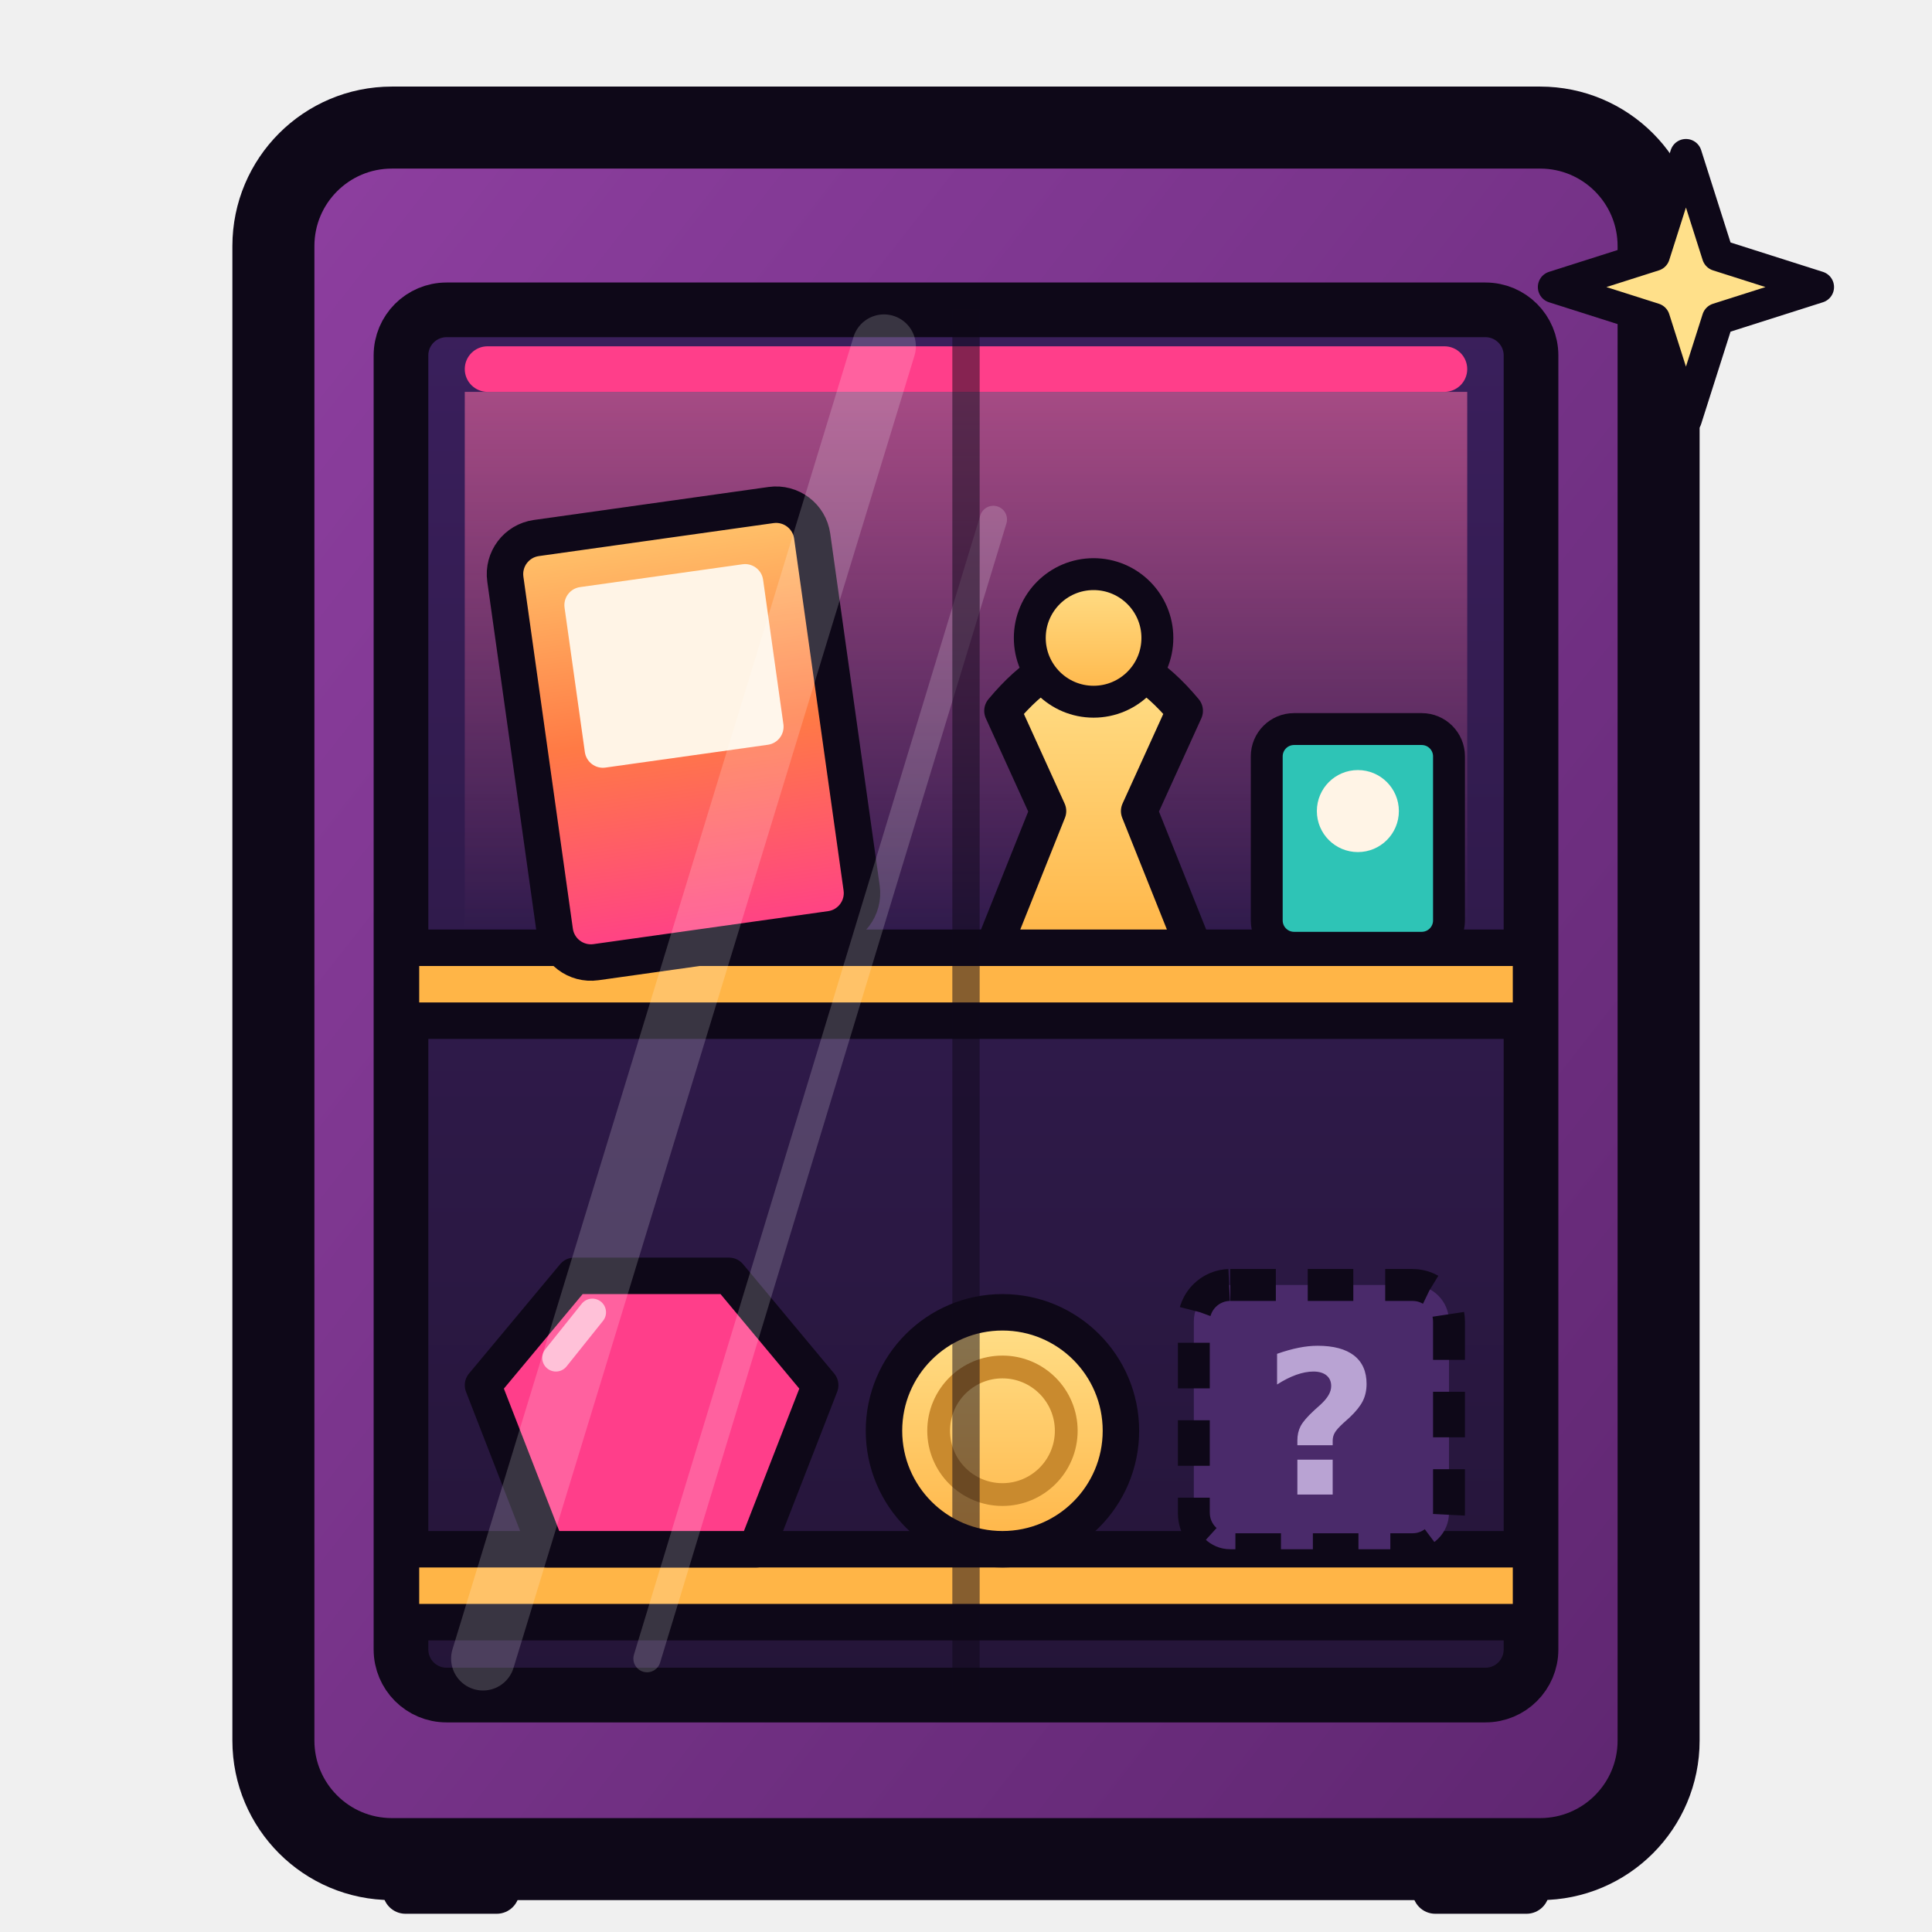
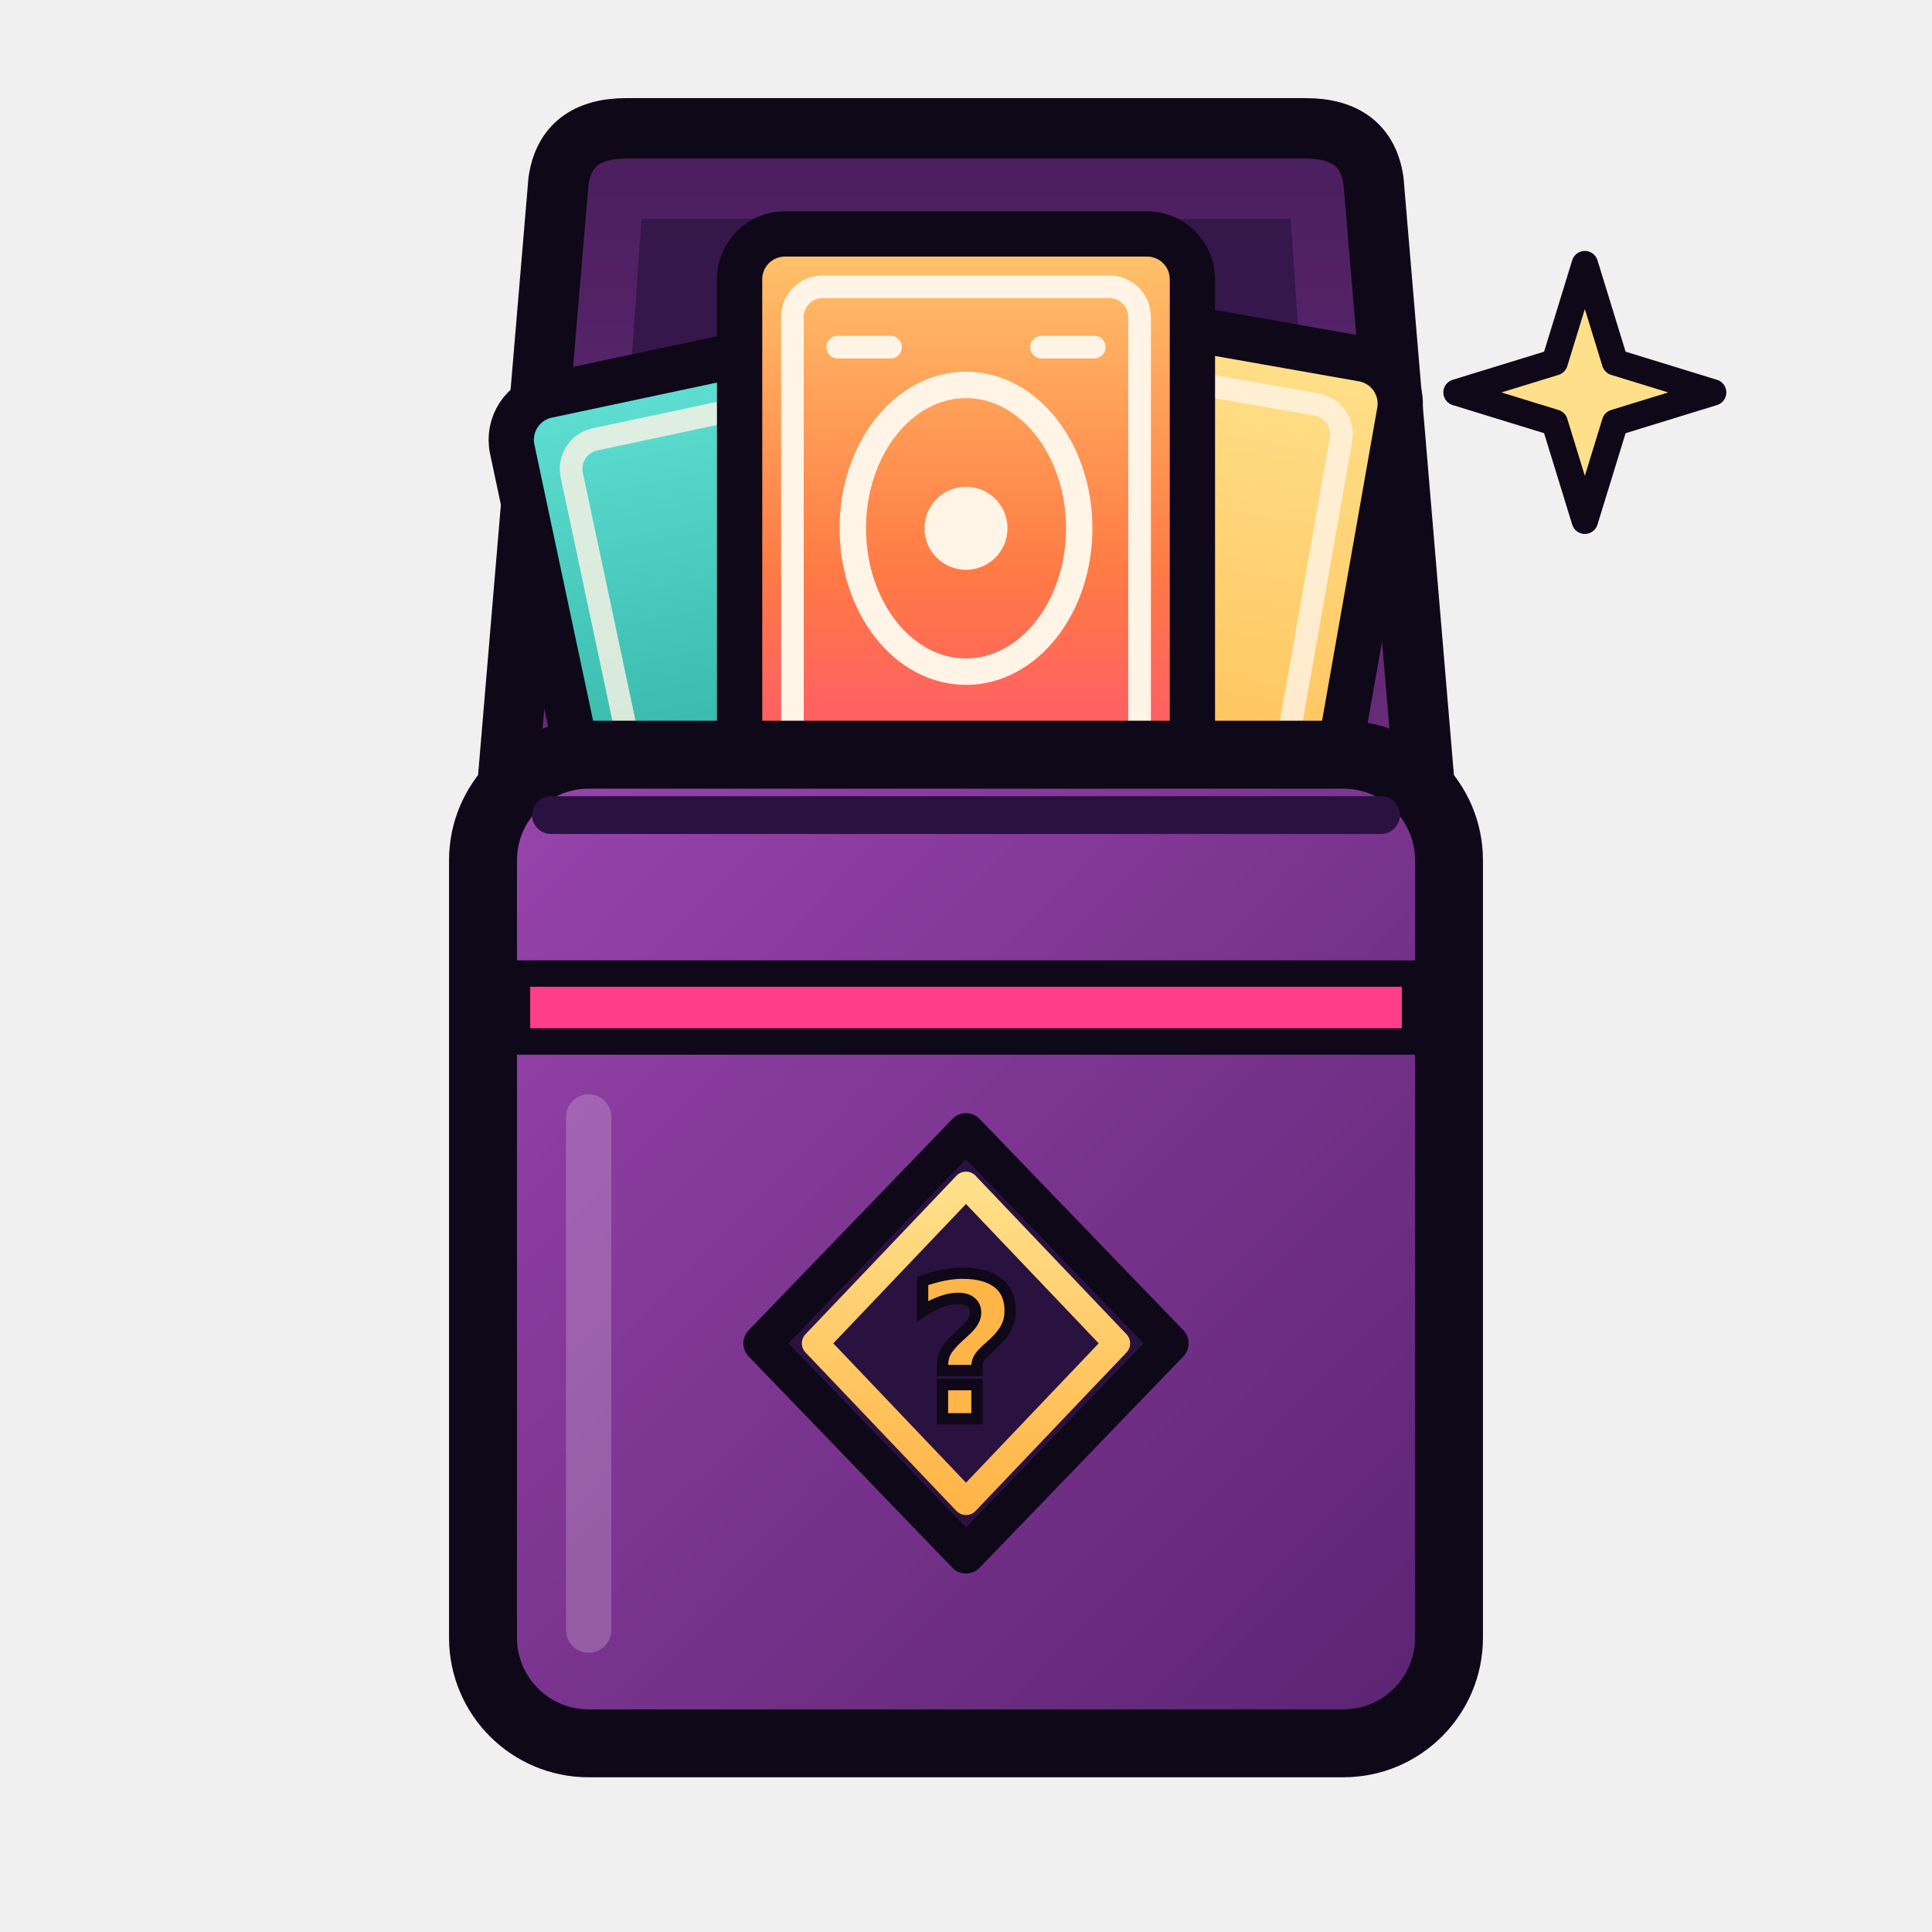
- <svg xmlns="http://www.w3.org/2000/svg" viewBox="44 36 424 424" width="512" height="512">
+ <svg xmlns="http://www.w3.org/2000/svg" viewBox="0 0 512 512" width="512" height="512">
  <defs>
-     <linearGradient id="frame" x1="0" y1="0" x2="1" y2="1">
-       <stop offset="0" stop-color="#8E3FA0" />
-       <stop offset="1" stop-color="#5E2670" />
+     <linearGradient id="box" x1="0" y1="0" x2="1" y2="1">
+       <stop offset="0" stop-color="#9A45AE" />
+       <stop offset="1" stop-color="#5A2370" />
    </linearGradient>
-     <linearGradient id="inside" x1="0" y1="0" x2="0" y2="1">
-       <stop offset="0" stop-color="#3A1F5C" />
-       <stop offset="1" stop-color="#241538" />
-     </linearGradient>
-     <linearGradient id="gold" x1="0" y1="0" x2="0" y2="1">
-       <stop offset="0" stop-color="#FFE08A" />
-       <stop offset="1" stop-color="#FFB547" />
+     <linearGradient id="lid" x1="0" y1="0" x2="0" y2="1">
+       <stop offset="0" stop-color="#4A1E5E" />
+       <stop offset="1" stop-color="#6B2D7B" />
    </linearGradient>
    <linearGradient id="sun" x1="0" y1="0" x2="0" y2="1">
      <stop offset="0" stop-color="#FFC56B" />
      <stop offset="0.5" stop-color="#FF7A45" />
      <stop offset="1" stop-color="#FF3E8A" />
    </linearGradient>
-     <linearGradient id="spot" x1="0" y1="0" x2="0" y2="1">
-       <stop offset="0" stop-color="#FF6FA6" stop-opacity="0.55" />
-       <stop offset="1" stop-color="#FF6FA6" stop-opacity="0" />
+     <linearGradient id="gold" x1="0" y1="0" x2="0" y2="1">
+       <stop offset="0" stop-color="#FFE08A" />
+       <stop offset="1" stop-color="#FFB547" />
+     </linearGradient>
+     <linearGradient id="teal" x1="0" y1="0" x2="0" y2="1">
+       <stop offset="0" stop-color="#5FE0D3" />
+       <stop offset="1" stop-color="#1E9C90" />
    </linearGradient>
  </defs>
-   <rect x="104" y="64" width="304" height="380" rx="26" fill="url(#frame)" stroke="#0E0818" stroke-width="18" />
-   <rect x="132" y="104" width="248" height="304" rx="10" fill="url(#inside)" stroke="#0E0818" stroke-width="12" />
-   <rect x="146" y="112" width="220" height="10" rx="5" fill="#FF3E8A" />
-   <path d="M146 122 L366 122 L366 240 L146 240 Z" fill="url(#spot)" />
-   <rect x="132" y="244" width="248" height="16" fill="#FFB547" stroke="#0E0818" stroke-width="8" />
-   <rect x="132" y="376" width="248" height="16" fill="#FFB547" stroke="#0E0818" stroke-width="8" />
-   <rect x="160" y="150" width="68" height="94" rx="8" fill="url(#sun)" stroke="#0E0818" stroke-width="8" transform="rotate(-8 194 197)" />
-   <rect x="172" y="162" width="44" height="40" rx="4" fill="#FFF4E6" transform="rotate(-8 194 197)" />
-   <path d="M262 244 L274 214 L264 192 Q284 168 304 192 L294 214 L306 244 Z" fill="url(#gold)" stroke="#0E0818" stroke-width="8" stroke-linejoin="round" />
-   <circle cx="284" cy="176" r="14" fill="url(#gold)" stroke="#0E0818" stroke-width="7" />
-   <rect x="322" y="196" width="40" height="48" rx="6" fill="#2EC4B6" stroke="#0E0818" stroke-width="7" />
-   <circle cx="342" cy="214" r="9" fill="#FFF4E6" />
-   <path d="M164 376 L150 340 L170 316 L204 316 L224 340 L210 376 Z" fill="#FF3E8A" stroke="#0E0818" stroke-width="8" stroke-linejoin="round" />
-   <path d="M166 334 L174 324" fill="none" stroke="#FFB3CF" stroke-width="6" stroke-linecap="round" />
-   <circle cx="264" cy="350" r="26" fill="url(#gold)" stroke="#0E0818" stroke-width="8" />
-   <circle cx="264" cy="350" r="14" fill="none" stroke="#C98A2E" stroke-width="5" />
-   <rect x="306" y="318" width="56" height="58" rx="8" fill="#4A2A6A" stroke="#0E0818" stroke-width="7" stroke-dasharray="10 7" />
-   <text x="334" y="364" text-anchor="middle" font-family="DejaVu Sans, Arial, sans-serif" font-weight="900" font-size="44" fill="#B9A3D3">?</text>
-   <path d="M150 400 L238 112" stroke="#FFFFFF" stroke-width="14" opacity="0.18" stroke-linecap="round" />
-   <path d="M186 400 L262 150" stroke="#FFFFFF" stroke-width="6" opacity="0.18" stroke-linecap="round" />
-   <line x1="256" y1="104" x2="256" y2="408" stroke="#0E0818" stroke-width="6" opacity="0.5" />
-   <rect x="128" y="440" width="30" height="16" rx="5" fill="#0E0818" />
-   <rect x="354" y="440" width="30" height="16" rx="5" fill="#0E0818" />
-   <path d="M414 70 L421 92 L443 99 L421 106 L414 128 L407 106 L385 99 L407 92 Z" fill="#FFE08A" stroke="#0E0818" stroke-width="7" stroke-linejoin="round" />
+   <path d="M134 214 L148 48 Q150 34 166 34 L346 34 Q362 34 364 48 L378 214 Z" fill="url(#lid)" stroke="#0E0818" stroke-width="16" stroke-linejoin="round" />
+   <path d="M160 200 L170 58 L342 58 L352 200 Z" fill="#2A1240" opacity="0.7" />
+   <g transform="rotate(-12 256 300)">
+     <rect x="176" y="86" width="120" height="170" rx="12" fill="url(#teal)" stroke="#0E0818" stroke-width="12" />
+     <rect x="190" y="100" width="92" height="142" rx="8" fill="none" stroke="#FFF4E6" stroke-width="6" opacity="0.8" />
+   </g>
+   <g transform="rotate(10 256 300)">
+     <rect x="216" y="80" width="120" height="170" rx="12" fill="url(#gold)" stroke="#0E0818" stroke-width="12" />
+     <rect x="230" y="94" width="92" height="142" rx="8" fill="none" stroke="#FFF4E6" stroke-width="6" opacity="0.8" />
+   </g>
+   <g>
+     <rect x="196" y="62" width="120" height="180" rx="12" fill="url(#sun)" stroke="#0E0818" stroke-width="12" />
+     <rect x="210" y="76" width="92" height="152" rx="8" fill="none" stroke="#FFF4E6" stroke-width="6" />
+     <ellipse cx="256" cy="140" rx="30" ry="38" fill="none" stroke="#FFF4E6" stroke-width="7" />
+     <circle cx="256" cy="140" r="11" fill="#FFF4E6" />
+     <path d="M222 92 L236 92 M276 92 L290 92" stroke="#FFF4E6" stroke-width="6" stroke-linecap="round" />
+   </g>
+   <rect x="128" y="200" width="256" height="262" rx="28" fill="url(#box)" stroke="#0E0818" stroke-width="18" />
+   <path d="M146 216 L366 216" stroke="#2A1240" stroke-width="10" stroke-linecap="round" />
+   <rect x="137" y="258" width="238" height="18" fill="#FF3E8A" stroke="#0E0818" stroke-width="7" />
+   <path d="M156 296 L156 432" stroke="#FFFFFF" stroke-width="12" stroke-linecap="round" opacity="0.2" />
+   <path d="M256 300 L310 356 L256 412 L202 356 Z" fill="#2A1240" stroke="#0E0818" stroke-width="10" stroke-linejoin="round" />
+   <path d="M256 314 L296 356 L256 398 L216 356 Z" fill="none" stroke="url(#gold)" stroke-width="7" stroke-linejoin="round" />
+   <text x="256" y="376" text-anchor="middle" font-family="DejaVu Sans, Arial, sans-serif" font-weight="900" font-size="52" fill="#FFB547" stroke="#0E0818" stroke-width="3">?</text>
+   <path d="M420 70 L428 96 L454 104 L428 112 L420 138 L412 112 L386 104 L412 96 Z" fill="#FFE08A" stroke="#0E0818" stroke-width="7" stroke-linejoin="round" />
</svg>
